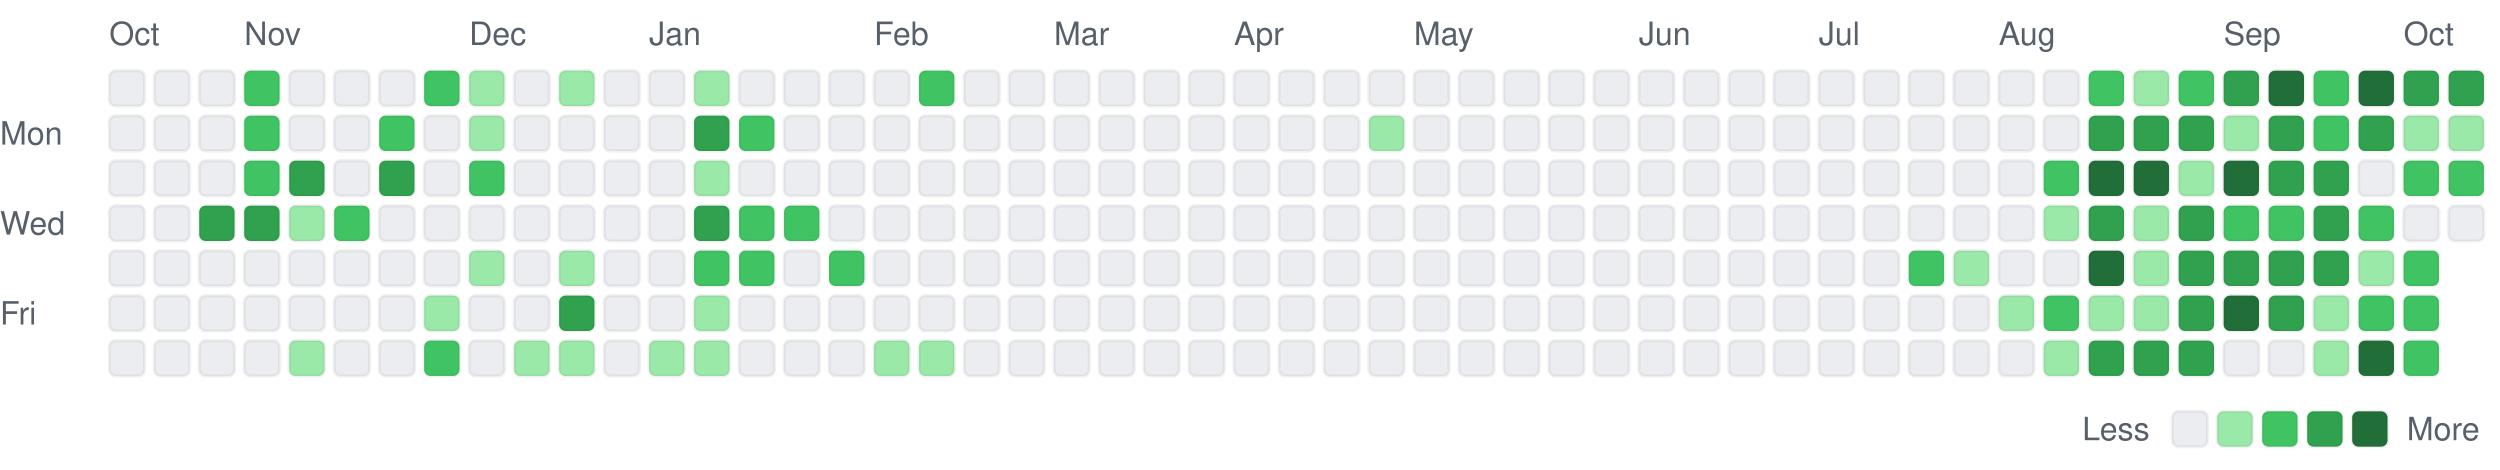
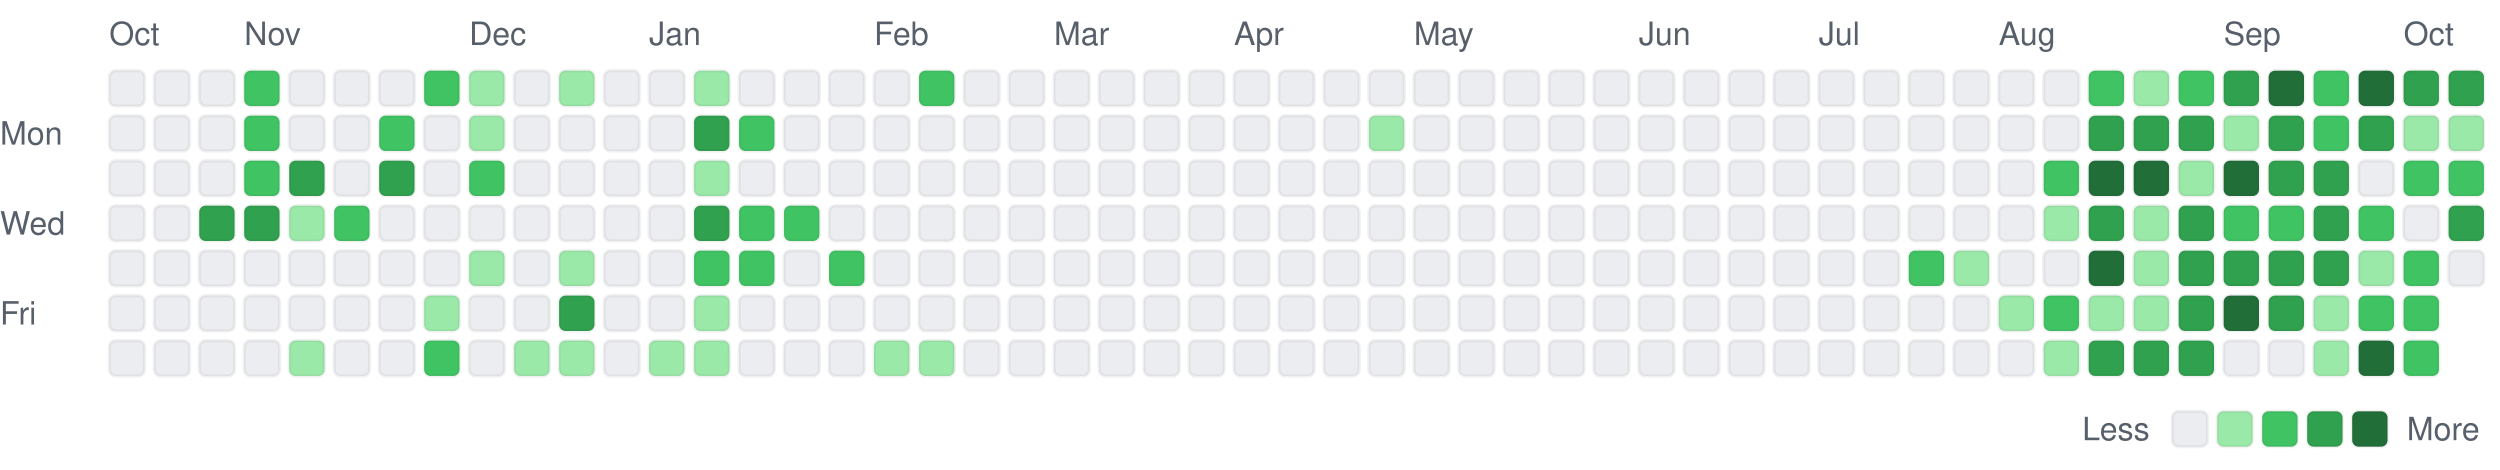
<svg xmlns="http://www.w3.org/2000/svg" width="778" height="146" viewBox="0 0 778 146" role="img" aria-label="LeetCode submissions per day, last 53 weeks">
  <style>text{font:10px -apple-system, Segoe UI, Helvetica, Arial, sans-serif;fill:#57606a}rect{rx:2px;ry:2px;stroke:rgba(27,31,35,.06);stroke-width:1px}.l0{fill:#ebedf0}.l1{fill:#9be9a8}.l2{fill:#40c463}.l3{fill:#30a14e}.l4{fill:#216e39}@media (prefers-color-scheme:dark){text{fill:#8b949e}rect{stroke:rgba(255,255,255,.05)}.l0{fill:#161b22}.l1{fill:#0e4429}.l2{fill:#006d32}.l3{fill:#26a641}.l4{fill:#39d353}}</style>
  <text x="34" y="14">Oct</text>
  <rect class="l0" x="34" y="22" width="11" height="11" />
  <rect class="l0" x="34" y="36" width="11" height="11" />
  <rect class="l0" x="34" y="50" width="11" height="11" />
  <rect class="l0" x="34" y="64" width="11" height="11" />
  <rect class="l0" x="34" y="78" width="11" height="11" />
  <rect class="l0" x="34" y="92" width="11" height="11" />
  <rect class="l0" x="34" y="106" width="11" height="11" />
  <rect class="l0" x="48" y="22" width="11" height="11" />
  <rect class="l0" x="48" y="36" width="11" height="11" />
  <rect class="l0" x="48" y="50" width="11" height="11" />
  <rect class="l0" x="48" y="64" width="11" height="11" />
  <rect class="l0" x="48" y="78" width="11" height="11" />
  <rect class="l0" x="48" y="92" width="11" height="11" />
  <rect class="l0" x="48" y="106" width="11" height="11" />
  <rect class="l0" x="62" y="22" width="11" height="11" />
  <rect class="l0" x="62" y="36" width="11" height="11" />
  <rect class="l0" x="62" y="50" width="11" height="11" />
  <rect class="l3" x="62" y="64" width="11" height="11" />
  <rect class="l0" x="62" y="78" width="11" height="11" />
  <rect class="l0" x="62" y="92" width="11" height="11" />
  <rect class="l0" x="62" y="106" width="11" height="11" />
  <text x="76" y="14">Nov</text>
  <rect class="l2" x="76" y="22" width="11" height="11" />
  <rect class="l2" x="76" y="36" width="11" height="11" />
  <rect class="l2" x="76" y="50" width="11" height="11" />
  <rect class="l3" x="76" y="64" width="11" height="11" />
  <rect class="l0" x="76" y="78" width="11" height="11" />
  <rect class="l0" x="76" y="92" width="11" height="11" />
  <rect class="l0" x="76" y="106" width="11" height="11" />
  <rect class="l0" x="90" y="22" width="11" height="11" />
  <rect class="l0" x="90" y="36" width="11" height="11" />
  <rect class="l3" x="90" y="50" width="11" height="11" />
  <rect class="l1" x="90" y="64" width="11" height="11" />
  <rect class="l0" x="90" y="78" width="11" height="11" />
  <rect class="l0" x="90" y="92" width="11" height="11" />
  <rect class="l1" x="90" y="106" width="11" height="11" />
  <rect class="l0" x="104" y="22" width="11" height="11" />
  <rect class="l0" x="104" y="36" width="11" height="11" />
  <rect class="l0" x="104" y="50" width="11" height="11" />
  <rect class="l2" x="104" y="64" width="11" height="11" />
  <rect class="l0" x="104" y="78" width="11" height="11" />
  <rect class="l0" x="104" y="92" width="11" height="11" />
  <rect class="l0" x="104" y="106" width="11" height="11" />
  <rect class="l0" x="118" y="22" width="11" height="11" />
  <rect class="l2" x="118" y="36" width="11" height="11" />
  <rect class="l3" x="118" y="50" width="11" height="11" />
  <rect class="l0" x="118" y="64" width="11" height="11" />
  <rect class="l0" x="118" y="78" width="11" height="11" />
  <rect class="l0" x="118" y="92" width="11" height="11" />
  <rect class="l0" x="118" y="106" width="11" height="11" />
  <rect class="l2" x="132" y="22" width="11" height="11" />
  <rect class="l0" x="132" y="36" width="11" height="11" />
  <rect class="l0" x="132" y="50" width="11" height="11" />
  <rect class="l0" x="132" y="64" width="11" height="11" />
  <rect class="l0" x="132" y="78" width="11" height="11" />
  <rect class="l1" x="132" y="92" width="11" height="11" />
  <rect class="l2" x="132" y="106" width="11" height="11" />
  <text x="146" y="14">Dec</text>
  <rect class="l1" x="146" y="22" width="11" height="11" />
  <rect class="l1" x="146" y="36" width="11" height="11" />
  <rect class="l2" x="146" y="50" width="11" height="11" />
  <rect class="l0" x="146" y="64" width="11" height="11" />
  <rect class="l1" x="146" y="78" width="11" height="11" />
  <rect class="l0" x="146" y="92" width="11" height="11" />
  <rect class="l0" x="146" y="106" width="11" height="11" />
  <rect class="l0" x="160" y="22" width="11" height="11" />
  <rect class="l0" x="160" y="36" width="11" height="11" />
  <rect class="l0" x="160" y="50" width="11" height="11" />
  <rect class="l0" x="160" y="64" width="11" height="11" />
  <rect class="l0" x="160" y="78" width="11" height="11" />
  <rect class="l0" x="160" y="92" width="11" height="11" />
  <rect class="l1" x="160" y="106" width="11" height="11" />
  <rect class="l1" x="174" y="22" width="11" height="11" />
  <rect class="l0" x="174" y="36" width="11" height="11" />
  <rect class="l0" x="174" y="50" width="11" height="11" />
  <rect class="l0" x="174" y="64" width="11" height="11" />
  <rect class="l1" x="174" y="78" width="11" height="11" />
  <rect class="l3" x="174" y="92" width="11" height="11" />
  <rect class="l1" x="174" y="106" width="11" height="11" />
  <rect class="l0" x="188" y="22" width="11" height="11" />
  <rect class="l0" x="188" y="36" width="11" height="11" />
  <rect class="l0" x="188" y="50" width="11" height="11" />
  <rect class="l0" x="188" y="64" width="11" height="11" />
  <rect class="l0" x="188" y="78" width="11" height="11" />
  <rect class="l0" x="188" y="92" width="11" height="11" />
  <rect class="l0" x="188" y="106" width="11" height="11" />
  <text x="202" y="14">Jan</text>
  <rect class="l0" x="202" y="22" width="11" height="11" />
  <rect class="l0" x="202" y="36" width="11" height="11" />
  <rect class="l0" x="202" y="50" width="11" height="11" />
  <rect class="l0" x="202" y="64" width="11" height="11" />
  <rect class="l0" x="202" y="78" width="11" height="11" />
  <rect class="l0" x="202" y="92" width="11" height="11" />
  <rect class="l1" x="202" y="106" width="11" height="11" />
  <rect class="l1" x="216" y="22" width="11" height="11" />
  <rect class="l3" x="216" y="36" width="11" height="11" />
  <rect class="l1" x="216" y="50" width="11" height="11" />
  <rect class="l3" x="216" y="64" width="11" height="11" />
  <rect class="l2" x="216" y="78" width="11" height="11" />
  <rect class="l1" x="216" y="92" width="11" height="11" />
  <rect class="l1" x="216" y="106" width="11" height="11" />
  <rect class="l0" x="230" y="22" width="11" height="11" />
  <rect class="l2" x="230" y="36" width="11" height="11" />
  <rect class="l0" x="230" y="50" width="11" height="11" />
  <rect class="l2" x="230" y="64" width="11" height="11" />
  <rect class="l2" x="230" y="78" width="11" height="11" />
  <rect class="l0" x="230" y="92" width="11" height="11" />
  <rect class="l0" x="230" y="106" width="11" height="11" />
  <rect class="l0" x="244" y="22" width="11" height="11" />
  <rect class="l0" x="244" y="36" width="11" height="11" />
  <rect class="l0" x="244" y="50" width="11" height="11" />
  <rect class="l2" x="244" y="64" width="11" height="11" />
  <rect class="l0" x="244" y="78" width="11" height="11" />
  <rect class="l0" x="244" y="92" width="11" height="11" />
  <rect class="l0" x="244" y="106" width="11" height="11" />
  <rect class="l0" x="258" y="22" width="11" height="11" />
  <rect class="l0" x="258" y="36" width="11" height="11" />
  <rect class="l0" x="258" y="50" width="11" height="11" />
  <rect class="l0" x="258" y="64" width="11" height="11" />
  <rect class="l2" x="258" y="78" width="11" height="11" />
  <rect class="l0" x="258" y="92" width="11" height="11" />
  <rect class="l0" x="258" y="106" width="11" height="11" />
  <text x="272" y="14">Feb</text>
  <rect class="l0" x="272" y="22" width="11" height="11" />
  <rect class="l0" x="272" y="36" width="11" height="11" />
  <rect class="l0" x="272" y="50" width="11" height="11" />
  <rect class="l0" x="272" y="64" width="11" height="11" />
  <rect class="l0" x="272" y="78" width="11" height="11" />
  <rect class="l0" x="272" y="92" width="11" height="11" />
  <rect class="l1" x="272" y="106" width="11" height="11" />
  <rect class="l2" x="286" y="22" width="11" height="11" />
  <rect class="l0" x="286" y="36" width="11" height="11" />
  <rect class="l0" x="286" y="50" width="11" height="11" />
  <rect class="l0" x="286" y="64" width="11" height="11" />
  <rect class="l0" x="286" y="78" width="11" height="11" />
  <rect class="l0" x="286" y="92" width="11" height="11" />
  <rect class="l1" x="286" y="106" width="11" height="11" />
  <rect class="l0" x="300" y="22" width="11" height="11" />
  <rect class="l0" x="300" y="36" width="11" height="11" />
  <rect class="l0" x="300" y="50" width="11" height="11" />
  <rect class="l0" x="300" y="64" width="11" height="11" />
  <rect class="l0" x="300" y="78" width="11" height="11" />
  <rect class="l0" x="300" y="92" width="11" height="11" />
  <rect class="l0" x="300" y="106" width="11" height="11" />
  <rect class="l0" x="314" y="22" width="11" height="11" />
  <rect class="l0" x="314" y="36" width="11" height="11" />
  <rect class="l0" x="314" y="50" width="11" height="11" />
  <rect class="l0" x="314" y="64" width="11" height="11" />
  <rect class="l0" x="314" y="78" width="11" height="11" />
  <rect class="l0" x="314" y="92" width="11" height="11" />
  <rect class="l0" x="314" y="106" width="11" height="11" />
  <text x="328" y="14">Mar</text>
  <rect class="l0" x="328" y="22" width="11" height="11" />
  <rect class="l0" x="328" y="36" width="11" height="11" />
  <rect class="l0" x="328" y="50" width="11" height="11" />
  <rect class="l0" x="328" y="64" width="11" height="11" />
  <rect class="l0" x="328" y="78" width="11" height="11" />
  <rect class="l0" x="328" y="92" width="11" height="11" />
  <rect class="l0" x="328" y="106" width="11" height="11" />
  <rect class="l0" x="342" y="22" width="11" height="11" />
  <rect class="l0" x="342" y="36" width="11" height="11" />
  <rect class="l0" x="342" y="50" width="11" height="11" />
  <rect class="l0" x="342" y="64" width="11" height="11" />
  <rect class="l0" x="342" y="78" width="11" height="11" />
  <rect class="l0" x="342" y="92" width="11" height="11" />
  <rect class="l0" x="342" y="106" width="11" height="11" />
  <rect class="l0" x="356" y="22" width="11" height="11" />
  <rect class="l0" x="356" y="36" width="11" height="11" />
  <rect class="l0" x="356" y="50" width="11" height="11" />
  <rect class="l0" x="356" y="64" width="11" height="11" />
  <rect class="l0" x="356" y="78" width="11" height="11" />
  <rect class="l0" x="356" y="92" width="11" height="11" />
  <rect class="l0" x="356" y="106" width="11" height="11" />
  <rect class="l0" x="370" y="22" width="11" height="11" />
  <rect class="l0" x="370" y="36" width="11" height="11" />
  <rect class="l0" x="370" y="50" width="11" height="11" />
  <rect class="l0" x="370" y="64" width="11" height="11" />
  <rect class="l0" x="370" y="78" width="11" height="11" />
  <rect class="l0" x="370" y="92" width="11" height="11" />
  <rect class="l0" x="370" y="106" width="11" height="11" />
  <text x="384" y="14">Apr</text>
  <rect class="l0" x="384" y="22" width="11" height="11" />
  <rect class="l0" x="384" y="36" width="11" height="11" />
  <rect class="l0" x="384" y="50" width="11" height="11" />
  <rect class="l0" x="384" y="64" width="11" height="11" />
  <rect class="l0" x="384" y="78" width="11" height="11" />
  <rect class="l0" x="384" y="92" width="11" height="11" />
  <rect class="l0" x="384" y="106" width="11" height="11" />
  <rect class="l0" x="398" y="22" width="11" height="11" />
  <rect class="l0" x="398" y="36" width="11" height="11" />
  <rect class="l0" x="398" y="50" width="11" height="11" />
  <rect class="l0" x="398" y="64" width="11" height="11" />
  <rect class="l0" x="398" y="78" width="11" height="11" />
  <rect class="l0" x="398" y="92" width="11" height="11" />
  <rect class="l0" x="398" y="106" width="11" height="11" />
  <rect class="l0" x="412" y="22" width="11" height="11" />
  <rect class="l0" x="412" y="36" width="11" height="11" />
  <rect class="l0" x="412" y="50" width="11" height="11" />
  <rect class="l0" x="412" y="64" width="11" height="11" />
  <rect class="l0" x="412" y="78" width="11" height="11" />
  <rect class="l0" x="412" y="92" width="11" height="11" />
  <rect class="l0" x="412" y="106" width="11" height="11" />
  <rect class="l0" x="426" y="22" width="11" height="11" />
  <rect class="l1" x="426" y="36" width="11" height="11" />
  <rect class="l0" x="426" y="50" width="11" height="11" />
  <rect class="l0" x="426" y="64" width="11" height="11" />
  <rect class="l0" x="426" y="78" width="11" height="11" />
  <rect class="l0" x="426" y="92" width="11" height="11" />
  <rect class="l0" x="426" y="106" width="11" height="11" />
  <text x="440" y="14">May</text>
  <rect class="l0" x="440" y="22" width="11" height="11" />
  <rect class="l0" x="440" y="36" width="11" height="11" />
  <rect class="l0" x="440" y="50" width="11" height="11" />
  <rect class="l0" x="440" y="64" width="11" height="11" />
  <rect class="l0" x="440" y="78" width="11" height="11" />
  <rect class="l0" x="440" y="92" width="11" height="11" />
  <rect class="l0" x="440" y="106" width="11" height="11" />
  <rect class="l0" x="454" y="22" width="11" height="11" />
  <rect class="l0" x="454" y="36" width="11" height="11" />
  <rect class="l0" x="454" y="50" width="11" height="11" />
  <rect class="l0" x="454" y="64" width="11" height="11" />
  <rect class="l0" x="454" y="78" width="11" height="11" />
  <rect class="l0" x="454" y="92" width="11" height="11" />
  <rect class="l0" x="454" y="106" width="11" height="11" />
  <rect class="l0" x="468" y="22" width="11" height="11" />
  <rect class="l0" x="468" y="36" width="11" height="11" />
  <rect class="l0" x="468" y="50" width="11" height="11" />
  <rect class="l0" x="468" y="64" width="11" height="11" />
  <rect class="l0" x="468" y="78" width="11" height="11" />
  <rect class="l0" x="468" y="92" width="11" height="11" />
  <rect class="l0" x="468" y="106" width="11" height="11" />
  <rect class="l0" x="482" y="22" width="11" height="11" />
  <rect class="l0" x="482" y="36" width="11" height="11" />
  <rect class="l0" x="482" y="50" width="11" height="11" />
  <rect class="l0" x="482" y="64" width="11" height="11" />
  <rect class="l0" x="482" y="78" width="11" height="11" />
  <rect class="l0" x="482" y="92" width="11" height="11" />
  <rect class="l0" x="482" y="106" width="11" height="11" />
  <rect class="l0" x="496" y="22" width="11" height="11" />
  <rect class="l0" x="496" y="36" width="11" height="11" />
  <rect class="l0" x="496" y="50" width="11" height="11" />
  <rect class="l0" x="496" y="64" width="11" height="11" />
  <rect class="l0" x="496" y="78" width="11" height="11" />
  <rect class="l0" x="496" y="92" width="11" height="11" />
  <rect class="l0" x="496" y="106" width="11" height="11" />
  <text x="510" y="14">Jun</text>
  <rect class="l0" x="510" y="22" width="11" height="11" />
  <rect class="l0" x="510" y="36" width="11" height="11" />
  <rect class="l0" x="510" y="50" width="11" height="11" />
  <rect class="l0" x="510" y="64" width="11" height="11" />
  <rect class="l0" x="510" y="78" width="11" height="11" />
  <rect class="l0" x="510" y="92" width="11" height="11" />
  <rect class="l0" x="510" y="106" width="11" height="11" />
  <rect class="l0" x="524" y="22" width="11" height="11" />
  <rect class="l0" x="524" y="36" width="11" height="11" />
  <rect class="l0" x="524" y="50" width="11" height="11" />
  <rect class="l0" x="524" y="64" width="11" height="11" />
  <rect class="l0" x="524" y="78" width="11" height="11" />
  <rect class="l0" x="524" y="92" width="11" height="11" />
  <rect class="l0" x="524" y="106" width="11" height="11" />
  <rect class="l0" x="538" y="22" width="11" height="11" />
  <rect class="l0" x="538" y="36" width="11" height="11" />
  <rect class="l0" x="538" y="50" width="11" height="11" />
  <rect class="l0" x="538" y="64" width="11" height="11" />
  <rect class="l0" x="538" y="78" width="11" height="11" />
  <rect class="l0" x="538" y="92" width="11" height="11" />
  <rect class="l0" x="538" y="106" width="11" height="11" />
  <rect class="l0" x="552" y="22" width="11" height="11" />
  <rect class="l0" x="552" y="36" width="11" height="11" />
  <rect class="l0" x="552" y="50" width="11" height="11" />
  <rect class="l0" x="552" y="64" width="11" height="11" />
  <rect class="l0" x="552" y="78" width="11" height="11" />
  <rect class="l0" x="552" y="92" width="11" height="11" />
  <rect class="l0" x="552" y="106" width="11" height="11" />
  <text x="566" y="14">Jul</text>
  <rect class="l0" x="566" y="22" width="11" height="11" />
  <rect class="l0" x="566" y="36" width="11" height="11" />
  <rect class="l0" x="566" y="50" width="11" height="11" />
  <rect class="l0" x="566" y="64" width="11" height="11" />
  <rect class="l0" x="566" y="78" width="11" height="11" />
  <rect class="l0" x="566" y="92" width="11" height="11" />
  <rect class="l0" x="566" y="106" width="11" height="11" />
  <rect class="l0" x="580" y="22" width="11" height="11" />
  <rect class="l0" x="580" y="36" width="11" height="11" />
  <rect class="l0" x="580" y="50" width="11" height="11" />
  <rect class="l0" x="580" y="64" width="11" height="11" />
  <rect class="l0" x="580" y="78" width="11" height="11" />
  <rect class="l0" x="580" y="92" width="11" height="11" />
  <rect class="l0" x="580" y="106" width="11" height="11" />
  <rect class="l0" x="594" y="22" width="11" height="11" />
  <rect class="l0" x="594" y="36" width="11" height="11" />
  <rect class="l0" x="594" y="50" width="11" height="11" />
  <rect class="l0" x="594" y="64" width="11" height="11" />
  <rect class="l2" x="594" y="78" width="11" height="11" />
  <rect class="l0" x="594" y="92" width="11" height="11" />
  <rect class="l0" x="594" y="106" width="11" height="11" />
  <rect class="l0" x="608" y="22" width="11" height="11" />
  <rect class="l0" x="608" y="36" width="11" height="11" />
  <rect class="l0" x="608" y="50" width="11" height="11" />
  <rect class="l0" x="608" y="64" width="11" height="11" />
  <rect class="l1" x="608" y="78" width="11" height="11" />
  <rect class="l0" x="608" y="92" width="11" height="11" />
  <rect class="l0" x="608" y="106" width="11" height="11" />
  <text x="622" y="14">Aug</text>
  <rect class="l0" x="622" y="22" width="11" height="11" />
  <rect class="l0" x="622" y="36" width="11" height="11" />
  <rect class="l0" x="622" y="50" width="11" height="11" />
  <rect class="l0" x="622" y="64" width="11" height="11" />
  <rect class="l0" x="622" y="78" width="11" height="11" />
  <rect class="l1" x="622" y="92" width="11" height="11" />
  <rect class="l0" x="622" y="106" width="11" height="11" />
  <rect class="l0" x="636" y="22" width="11" height="11" />
  <rect class="l0" x="636" y="36" width="11" height="11" />
  <rect class="l2" x="636" y="50" width="11" height="11" />
  <rect class="l1" x="636" y="64" width="11" height="11" />
  <rect class="l0" x="636" y="78" width="11" height="11" />
  <rect class="l2" x="636" y="92" width="11" height="11" />
  <rect class="l1" x="636" y="106" width="11" height="11" />
  <rect class="l2" x="650" y="22" width="11" height="11" />
  <rect class="l3" x="650" y="36" width="11" height="11" />
  <rect class="l4" x="650" y="50" width="11" height="11" />
  <rect class="l3" x="650" y="64" width="11" height="11" />
  <rect class="l4" x="650" y="78" width="11" height="11" />
  <rect class="l1" x="650" y="92" width="11" height="11" />
  <rect class="l3" x="650" y="106" width="11" height="11" />
  <rect class="l1" x="664" y="22" width="11" height="11" />
  <rect class="l3" x="664" y="36" width="11" height="11" />
  <rect class="l4" x="664" y="50" width="11" height="11" />
  <rect class="l1" x="664" y="64" width="11" height="11" />
  <rect class="l1" x="664" y="78" width="11" height="11" />
  <rect class="l1" x="664" y="92" width="11" height="11" />
  <rect class="l3" x="664" y="106" width="11" height="11" />
  <rect class="l2" x="678" y="22" width="11" height="11" />
  <rect class="l3" x="678" y="36" width="11" height="11" />
  <rect class="l1" x="678" y="50" width="11" height="11" />
  <rect class="l3" x="678" y="64" width="11" height="11" />
  <rect class="l3" x="678" y="78" width="11" height="11" />
  <rect class="l3" x="678" y="92" width="11" height="11" />
  <rect class="l3" x="678" y="106" width="11" height="11" />
  <text x="692" y="14">Sep</text>
  <rect class="l3" x="692" y="22" width="11" height="11" />
  <rect class="l1" x="692" y="36" width="11" height="11" />
  <rect class="l4" x="692" y="50" width="11" height="11" />
  <rect class="l2" x="692" y="64" width="11" height="11" />
  <rect class="l3" x="692" y="78" width="11" height="11" />
  <rect class="l4" x="692" y="92" width="11" height="11" />
  <rect class="l0" x="692" y="106" width="11" height="11" />
  <rect class="l4" x="706" y="22" width="11" height="11" />
  <rect class="l3" x="706" y="36" width="11" height="11" />
  <rect class="l3" x="706" y="50" width="11" height="11" />
  <rect class="l2" x="706" y="64" width="11" height="11" />
  <rect class="l3" x="706" y="78" width="11" height="11" />
  <rect class="l3" x="706" y="92" width="11" height="11" />
  <rect class="l0" x="706" y="106" width="11" height="11" />
  <rect class="l2" x="720" y="22" width="11" height="11" />
  <rect class="l2" x="720" y="36" width="11" height="11" />
  <rect class="l3" x="720" y="50" width="11" height="11" />
  <rect class="l3" x="720" y="64" width="11" height="11" />
  <rect class="l3" x="720" y="78" width="11" height="11" />
  <rect class="l1" x="720" y="92" width="11" height="11" />
  <rect class="l1" x="720" y="106" width="11" height="11" />
  <rect class="l4" x="734" y="22" width="11" height="11" />
  <rect class="l3" x="734" y="36" width="11" height="11" />
  <rect class="l0" x="734" y="50" width="11" height="11" />
  <rect class="l2" x="734" y="64" width="11" height="11" />
  <rect class="l1" x="734" y="78" width="11" height="11" />
  <rect class="l2" x="734" y="92" width="11" height="11" />
  <rect class="l4" x="734" y="106" width="11" height="11" />
  <text x="748" y="14">Oct</text>
  <rect class="l3" x="748" y="22" width="11" height="11" />
  <rect class="l1" x="748" y="36" width="11" height="11" />
  <rect class="l2" x="748" y="50" width="11" height="11" />
  <rect class="l0" x="748" y="64" width="11" height="11" />
  <rect class="l2" x="748" y="78" width="11" height="11" />
  <rect class="l2" x="748" y="92" width="11" height="11" />
  <rect class="l2" x="748" y="106" width="11" height="11" />
  <rect class="l3" x="762" y="22" width="11" height="11" />
  <rect class="l1" x="762" y="36" width="11" height="11" />
  <rect class="l2" x="762" y="50" width="11" height="11" />
-   <rect class="l0" x="762" y="64" width="11" height="11" />
+   <rect class="l3" x="762" y="64" width="11" height="11" />
+   <rect class="l0" x="762" y="78" width="11" height="11" />
  <text x="0" y="45">Mon</text>
  <text x="0" y="73">Wed</text>
  <text x="0" y="101">Fri</text>
  <text x="648" y="137">Less</text>
  <rect class="l0" x="676" y="128" width="11" height="11" />
  <rect class="l1" x="690" y="128" width="11" height="11" />
  <rect class="l2" x="704" y="128" width="11" height="11" />
  <rect class="l3" x="718" y="128" width="11" height="11" />
  <rect class="l4" x="732" y="128" width="11" height="11" />
  <text x="749" y="137">More</text>
</svg>
